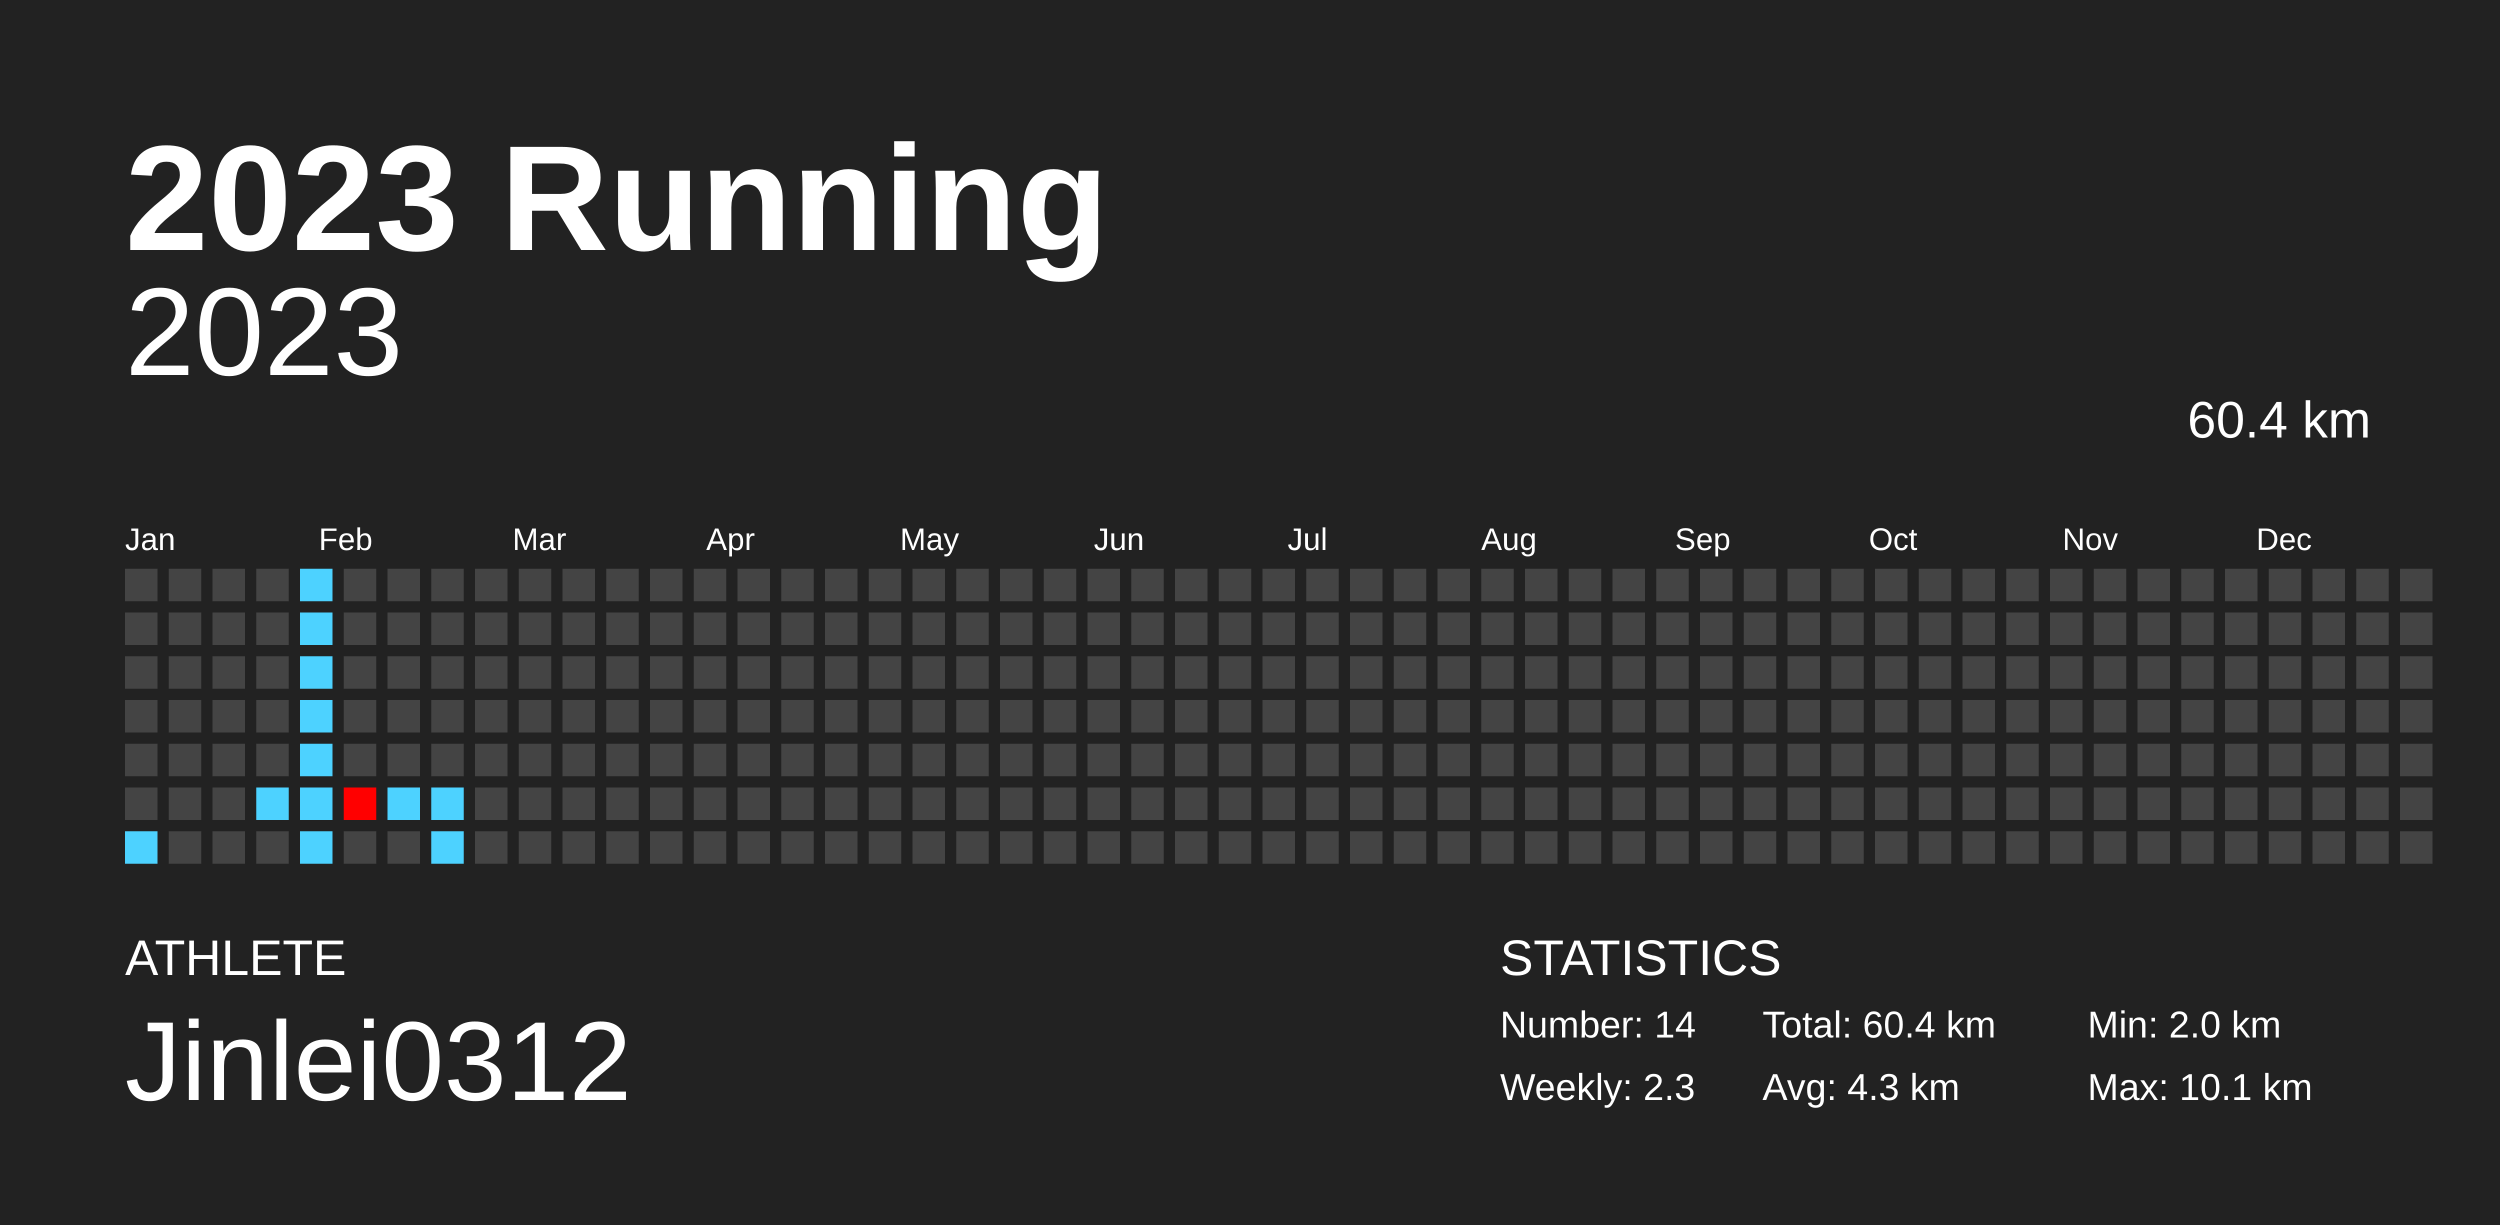
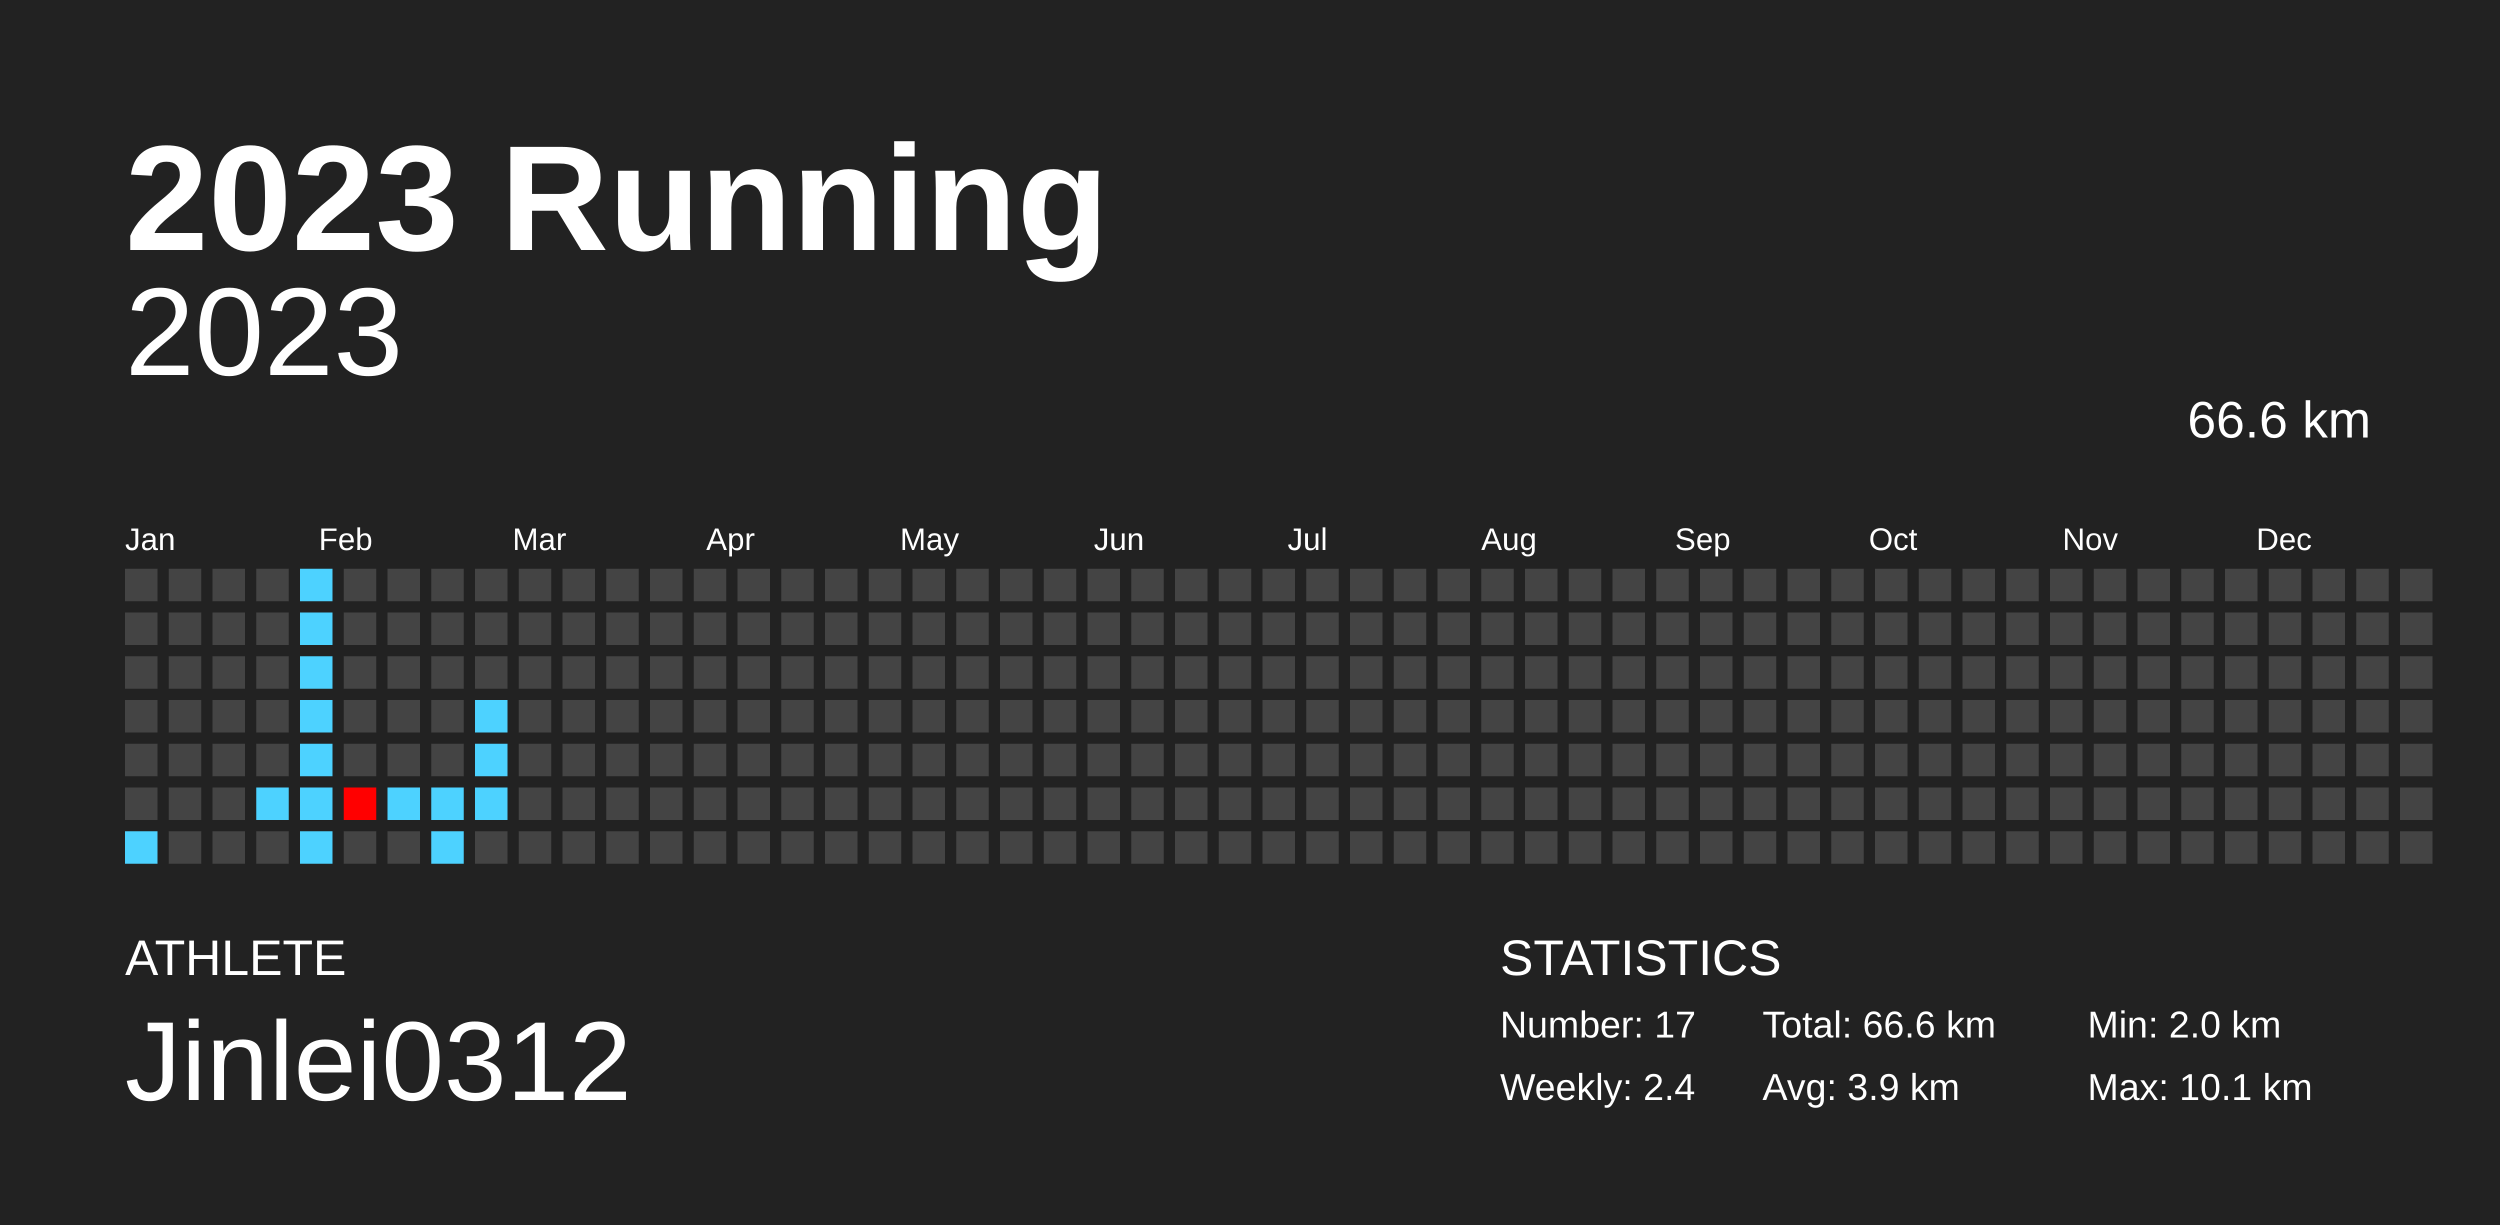
<svg xmlns="http://www.w3.org/2000/svg" baseProfile="full" height="98mm" version="1.1" viewBox="0,0,200,98" width="200mm">
  <defs />
  <rect fill="#222222" height="98" width="200" x="0" y="0" />
  <text fill="#FFFFFF" style="font-size:12px; font-family:Arial; font-weight:bold;" x="10" y="20">2023 Running</text>
  <text fill="#FFFFFF" style="font-size:4px; font-family:Arial" x="10" y="78">ATHLETE</text>
  <text fill="#FFFFFF" style="font-size:9px; font-family:Arial" x="10" y="88">Jinlei0312</text>
  <text fill="#FFFFFF" style="font-size:4px; font-family:Arial" x="120" y="78">STATISTICS</text>
-   <text fill="#FFFFFF" style="font-size:3px; font-family:Arial" x="120" y="83">Number: 14</text>
-   <text fill="#FFFFFF" style="font-size:3px; font-family:Arial" x="120" y="88">Weekly: 2.3</text>
-   <text fill="#FFFFFF" style="font-size:3px; font-family:Arial" x="141" y="83">Total: 60.4 km</text>
-   <text fill="#FFFFFF" style="font-size:3px; font-family:Arial" x="141" y="88">Avg: 4.3 km</text>
+   <text fill="#FFFFFF" style="font-size:3px; font-family:Arial" x="120" y="83">Number: 17</text>
+   <text fill="#FFFFFF" style="font-size:3px; font-family:Arial" x="120" y="88">Weekly: 2.4</text>
+   <text fill="#FFFFFF" style="font-size:3px; font-family:Arial" x="141" y="83">Total: 66.6 km</text>
+   <text fill="#FFFFFF" style="font-size:3px; font-family:Arial" x="141" y="88">Avg: 3.9 km</text>
  <text fill="#FFFFFF" style="font-size:3px; font-family:Arial" x="167" y="83">Min: 2.0 km</text>
  <text fill="#FFFFFF" style="font-size:3px; font-family:Arial" x="167" y="88">Max: 10.1 km</text>
  <text alignment-baseline="hanging" fill="#FFFFFF" style="font-size:10.0px; font-family:Arial;" x="10" y="30">2023</text>
-   <text alignment-baseline="hanging" fill="#FFFFFF" style="font-size:4.125px; font-family:Arial;" x="175" y="35">60.4 km</text>
+   <text alignment-baseline="hanging" fill="#FFFFFF" style="font-size:4.125px; font-family:Arial;" x="175" y="35">66.6 km</text>
  <text fill="#FFFFFF" style="font-size:2.5px; font-family:Arial" x="10.0" y="44">Jan</text>
  <text fill="#FFFFFF" style="font-size:2.5px; font-family:Arial" x="25.5" y="44">Feb</text>
  <text fill="#FFFFFF" style="font-size:2.5px; font-family:Arial" x="41.0" y="44">Mar</text>
  <text fill="#FFFFFF" style="font-size:2.5px; font-family:Arial" x="56.5" y="44">Apr</text>
  <text fill="#FFFFFF" style="font-size:2.5px; font-family:Arial" x="72.0" y="44">May</text>
  <text fill="#FFFFFF" style="font-size:2.5px; font-family:Arial" x="87.5" y="44">Jun</text>
  <text fill="#FFFFFF" style="font-size:2.5px; font-family:Arial" x="103.0" y="44">Jul</text>
  <text fill="#FFFFFF" style="font-size:2.5px; font-family:Arial" x="118.5" y="44">Aug</text>
  <text fill="#FFFFFF" style="font-size:2.5px; font-family:Arial" x="134.0" y="44">Sep</text>
  <text fill="#FFFFFF" style="font-size:2.5px; font-family:Arial" x="149.5" y="44">Oct</text>
  <text fill="#FFFFFF" style="font-size:2.5px; font-family:Arial" x="165.0" y="44">Nov</text>
  <text fill="#FFFFFF" style="font-size:2.5px; font-family:Arial" x="180.5" y="44">Dec</text>
  <rect fill="#444444" height="2.6" width="2.6" x="10.0" y="45.5" />
  <rect fill="#444444" height="2.6" width="2.6" x="10.0" y="49.0" />
  <rect fill="#444444" height="2.6" width="2.6" x="10.0" y="52.5" />
  <rect fill="#444444" height="2.6" width="2.6" x="10.0" y="56.0" />
  <rect fill="#444444" height="2.6" width="2.6" x="10.0" y="59.5" />
  <rect fill="#444444" height="2.6" width="2.6" x="10.0" y="63.0" />
  <rect fill="#4dd2ff" height="2.6" width="2.6" x="10.0" y="66.5" />
  <rect fill="#444444" height="2.6" width="2.6" x="13.5" y="45.5" />
  <rect fill="#444444" height="2.6" width="2.6" x="13.5" y="49.0" />
  <rect fill="#444444" height="2.6" width="2.6" x="13.5" y="52.5" />
  <rect fill="#444444" height="2.6" width="2.6" x="13.5" y="56.0" />
  <rect fill="#444444" height="2.6" width="2.6" x="13.5" y="59.5" />
  <rect fill="#444444" height="2.6" width="2.6" x="13.5" y="63.0" />
  <rect fill="#444444" height="2.6" width="2.6" x="13.5" y="66.5" />
  <rect fill="#444444" height="2.6" width="2.6" x="17.0" y="45.5" />
  <rect fill="#444444" height="2.6" width="2.6" x="17.0" y="49.0" />
  <rect fill="#444444" height="2.6" width="2.6" x="17.0" y="52.5" />
  <rect fill="#444444" height="2.6" width="2.6" x="17.0" y="56.0" />
  <rect fill="#444444" height="2.6" width="2.6" x="17.0" y="59.5" />
  <rect fill="#444444" height="2.6" width="2.6" x="17.0" y="63.0" />
  <rect fill="#444444" height="2.6" width="2.6" x="17.0" y="66.5" />
  <rect fill="#444444" height="2.6" width="2.6" x="20.5" y="45.5" />
  <rect fill="#444444" height="2.6" width="2.6" x="20.5" y="49.0" />
  <rect fill="#444444" height="2.6" width="2.6" x="20.5" y="52.5" />
  <rect fill="#444444" height="2.6" width="2.6" x="20.5" y="56.0" />
  <rect fill="#444444" height="2.6" width="2.6" x="20.5" y="59.5" />
  <rect fill="#4dd2ff" height="2.6" width="2.6" x="20.5" y="63.0" />
  <rect fill="#444444" height="2.6" width="2.6" x="20.5" y="66.5" />
  <rect fill="#4dd2ff" height="2.6" width="2.6" x="24.0" y="45.5" />
  <rect fill="#4dd2ff" height="2.6" width="2.6" x="24.0" y="49.0" />
  <rect fill="#4dd2ff" height="2.6" width="2.6" x="24.0" y="52.5" />
  <rect fill="#4dd2ff" height="2.6" width="2.6" x="24.0" y="56.0" />
  <rect fill="#4dd2ff" height="2.6" width="2.6" x="24.0" y="59.5" />
  <rect fill="#4dd2ff" height="2.6" width="2.6" x="24.0" y="63.0" />
  <rect fill="#4dd2ff" height="2.6" width="2.6" x="24.0" y="66.5" />
  <rect fill="#444444" height="2.6" width="2.6" x="27.5" y="45.5" />
  <rect fill="#444444" height="2.6" width="2.6" x="27.5" y="49.0" />
  <rect fill="#444444" height="2.6" width="2.6" x="27.5" y="52.5" />
  <rect fill="#444444" height="2.6" width="2.6" x="27.5" y="56.0" />
  <rect fill="#444444" height="2.6" width="2.6" x="27.5" y="59.5" />
  <rect fill="#ff0000" height="2.6" width="2.6" x="27.5" y="63.0" />
  <rect fill="#444444" height="2.6" width="2.6" x="27.5" y="66.5" />
  <rect fill="#444444" height="2.6" width="2.6" x="31.0" y="45.5" />
  <rect fill="#444444" height="2.6" width="2.6" x="31.0" y="49.0" />
  <rect fill="#444444" height="2.6" width="2.6" x="31.0" y="52.5" />
  <rect fill="#444444" height="2.6" width="2.6" x="31.0" y="56.0" />
  <rect fill="#444444" height="2.6" width="2.6" x="31.0" y="59.5" />
  <rect fill="#4dd2ff" height="2.6" width="2.6" x="31.0" y="63.0" />
  <rect fill="#444444" height="2.6" width="2.6" x="31.0" y="66.5" />
  <rect fill="#444444" height="2.6" width="2.6" x="34.5" y="45.5" />
  <rect fill="#444444" height="2.6" width="2.6" x="34.5" y="49.0" />
  <rect fill="#444444" height="2.6" width="2.6" x="34.5" y="52.5" />
  <rect fill="#444444" height="2.6" width="2.6" x="34.5" y="56.0" />
  <rect fill="#444444" height="2.6" width="2.6" x="34.5" y="59.5" />
  <rect fill="#4dd2ff" height="2.6" width="2.6" x="34.5" y="63.0" />
  <rect fill="#4dd2ff" height="2.6" width="2.6" x="34.5" y="66.5" />
  <rect fill="#444444" height="2.6" width="2.6" x="38.0" y="45.5" />
  <rect fill="#444444" height="2.6" width="2.6" x="38.0" y="49.0" />
  <rect fill="#444444" height="2.6" width="2.6" x="38.0" y="52.5" />
-   <rect fill="#444444" height="2.6" width="2.6" x="38.0" y="56.0" />
-   <rect fill="#444444" height="2.6" width="2.6" x="38.0" y="59.5" />
-   <rect fill="#444444" height="2.6" width="2.6" x="38.0" y="63.0" />
+   <rect fill="#4dd2ff" height="2.6" width="2.6" x="38.0" y="56.0" />
+   <rect fill="#4dd2ff" height="2.6" width="2.6" x="38.0" y="59.5" />
+   <rect fill="#4dd2ff" height="2.6" width="2.6" x="38.0" y="63.0" />
  <rect fill="#444444" height="2.6" width="2.6" x="38.0" y="66.5" />
  <rect fill="#444444" height="2.6" width="2.6" x="41.5" y="45.5" />
  <rect fill="#444444" height="2.6" width="2.6" x="41.5" y="49.0" />
  <rect fill="#444444" height="2.6" width="2.6" x="41.5" y="52.5" />
  <rect fill="#444444" height="2.6" width="2.6" x="41.5" y="56.0" />
  <rect fill="#444444" height="2.6" width="2.6" x="41.5" y="59.5" />
  <rect fill="#444444" height="2.6" width="2.6" x="41.5" y="63.0" />
  <rect fill="#444444" height="2.6" width="2.6" x="41.5" y="66.5" />
  <rect fill="#444444" height="2.6" width="2.6" x="45.0" y="45.5" />
  <rect fill="#444444" height="2.6" width="2.6" x="45.0" y="49.0" />
  <rect fill="#444444" height="2.6" width="2.6" x="45.0" y="52.5" />
  <rect fill="#444444" height="2.6" width="2.6" x="45.0" y="56.0" />
  <rect fill="#444444" height="2.6" width="2.6" x="45.0" y="59.5" />
  <rect fill="#444444" height="2.6" width="2.6" x="45.0" y="63.0" />
  <rect fill="#444444" height="2.6" width="2.6" x="45.0" y="66.5" />
  <rect fill="#444444" height="2.6" width="2.6" x="48.5" y="45.5" />
  <rect fill="#444444" height="2.6" width="2.6" x="48.5" y="49.0" />
  <rect fill="#444444" height="2.6" width="2.6" x="48.5" y="52.5" />
  <rect fill="#444444" height="2.6" width="2.6" x="48.5" y="56.0" />
  <rect fill="#444444" height="2.6" width="2.6" x="48.5" y="59.5" />
  <rect fill="#444444" height="2.6" width="2.6" x="48.5" y="63.0" />
  <rect fill="#444444" height="2.6" width="2.6" x="48.5" y="66.5" />
  <rect fill="#444444" height="2.6" width="2.6" x="52.0" y="45.5" />
  <rect fill="#444444" height="2.6" width="2.6" x="52.0" y="49.0" />
  <rect fill="#444444" height="2.6" width="2.6" x="52.0" y="52.5" />
  <rect fill="#444444" height="2.6" width="2.6" x="52.0" y="56.0" />
  <rect fill="#444444" height="2.6" width="2.6" x="52.0" y="59.5" />
  <rect fill="#444444" height="2.6" width="2.6" x="52.0" y="63.0" />
  <rect fill="#444444" height="2.6" width="2.6" x="52.0" y="66.5" />
  <rect fill="#444444" height="2.6" width="2.6" x="55.5" y="45.5" />
  <rect fill="#444444" height="2.6" width="2.6" x="55.5" y="49.0" />
  <rect fill="#444444" height="2.6" width="2.6" x="55.5" y="52.5" />
  <rect fill="#444444" height="2.6" width="2.6" x="55.5" y="56.0" />
  <rect fill="#444444" height="2.6" width="2.6" x="55.5" y="59.5" />
  <rect fill="#444444" height="2.6" width="2.6" x="55.5" y="63.0" />
  <rect fill="#444444" height="2.6" width="2.6" x="55.5" y="66.5" />
  <rect fill="#444444" height="2.6" width="2.6" x="59.0" y="45.5" />
  <rect fill="#444444" height="2.6" width="2.6" x="59.0" y="49.0" />
  <rect fill="#444444" height="2.6" width="2.6" x="59.0" y="52.5" />
  <rect fill="#444444" height="2.6" width="2.6" x="59.0" y="56.0" />
  <rect fill="#444444" height="2.6" width="2.6" x="59.0" y="59.5" />
  <rect fill="#444444" height="2.6" width="2.6" x="59.0" y="63.0" />
  <rect fill="#444444" height="2.6" width="2.6" x="59.0" y="66.5" />
  <rect fill="#444444" height="2.6" width="2.6" x="62.5" y="45.5" />
  <rect fill="#444444" height="2.6" width="2.6" x="62.5" y="49.0" />
  <rect fill="#444444" height="2.6" width="2.6" x="62.5" y="52.5" />
  <rect fill="#444444" height="2.6" width="2.6" x="62.5" y="56.0" />
  <rect fill="#444444" height="2.6" width="2.6" x="62.5" y="59.5" />
  <rect fill="#444444" height="2.6" width="2.6" x="62.5" y="63.0" />
  <rect fill="#444444" height="2.6" width="2.6" x="62.5" y="66.5" />
  <rect fill="#444444" height="2.6" width="2.6" x="66.0" y="45.5" />
  <rect fill="#444444" height="2.6" width="2.6" x="66.0" y="49.0" />
  <rect fill="#444444" height="2.6" width="2.6" x="66.0" y="52.5" />
  <rect fill="#444444" height="2.6" width="2.6" x="66.0" y="56.0" />
  <rect fill="#444444" height="2.6" width="2.6" x="66.0" y="59.5" />
  <rect fill="#444444" height="2.6" width="2.6" x="66.0" y="63.0" />
  <rect fill="#444444" height="2.6" width="2.6" x="66.0" y="66.5" />
  <rect fill="#444444" height="2.6" width="2.6" x="69.5" y="45.5" />
  <rect fill="#444444" height="2.6" width="2.6" x="69.5" y="49.0" />
  <rect fill="#444444" height="2.6" width="2.6" x="69.5" y="52.5" />
  <rect fill="#444444" height="2.6" width="2.6" x="69.5" y="56.0" />
  <rect fill="#444444" height="2.6" width="2.6" x="69.5" y="59.5" />
  <rect fill="#444444" height="2.6" width="2.6" x="69.5" y="63.0" />
  <rect fill="#444444" height="2.6" width="2.6" x="69.5" y="66.5" />
  <rect fill="#444444" height="2.6" width="2.6" x="73.0" y="45.5" />
  <rect fill="#444444" height="2.6" width="2.6" x="73.0" y="49.0" />
  <rect fill="#444444" height="2.6" width="2.6" x="73.0" y="52.5" />
  <rect fill="#444444" height="2.6" width="2.6" x="73.0" y="56.0" />
  <rect fill="#444444" height="2.6" width="2.6" x="73.0" y="59.5" />
  <rect fill="#444444" height="2.6" width="2.6" x="73.0" y="63.0" />
  <rect fill="#444444" height="2.6" width="2.6" x="73.0" y="66.5" />
  <rect fill="#444444" height="2.6" width="2.6" x="76.5" y="45.5" />
  <rect fill="#444444" height="2.6" width="2.6" x="76.5" y="49.0" />
  <rect fill="#444444" height="2.6" width="2.6" x="76.5" y="52.5" />
  <rect fill="#444444" height="2.6" width="2.6" x="76.5" y="56.0" />
  <rect fill="#444444" height="2.6" width="2.6" x="76.5" y="59.5" />
  <rect fill="#444444" height="2.6" width="2.6" x="76.5" y="63.0" />
  <rect fill="#444444" height="2.6" width="2.6" x="76.5" y="66.5" />
  <rect fill="#444444" height="2.6" width="2.6" x="80.0" y="45.5" />
  <rect fill="#444444" height="2.6" width="2.6" x="80.0" y="49.0" />
  <rect fill="#444444" height="2.6" width="2.6" x="80.0" y="52.5" />
  <rect fill="#444444" height="2.6" width="2.6" x="80.0" y="56.0" />
  <rect fill="#444444" height="2.6" width="2.6" x="80.0" y="59.5" />
  <rect fill="#444444" height="2.6" width="2.6" x="80.0" y="63.0" />
  <rect fill="#444444" height="2.6" width="2.6" x="80.0" y="66.5" />
  <rect fill="#444444" height="2.6" width="2.6" x="83.5" y="45.5" />
  <rect fill="#444444" height="2.6" width="2.6" x="83.5" y="49.0" />
  <rect fill="#444444" height="2.6" width="2.6" x="83.5" y="52.5" />
  <rect fill="#444444" height="2.6" width="2.6" x="83.5" y="56.0" />
  <rect fill="#444444" height="2.6" width="2.6" x="83.5" y="59.5" />
  <rect fill="#444444" height="2.6" width="2.6" x="83.5" y="63.0" />
  <rect fill="#444444" height="2.6" width="2.6" x="83.5" y="66.5" />
  <rect fill="#444444" height="2.6" width="2.6" x="87.0" y="45.5" />
  <rect fill="#444444" height="2.6" width="2.6" x="87.0" y="49.0" />
  <rect fill="#444444" height="2.6" width="2.6" x="87.0" y="52.5" />
  <rect fill="#444444" height="2.6" width="2.6" x="87.0" y="56.0" />
  <rect fill="#444444" height="2.6" width="2.6" x="87.0" y="59.5" />
  <rect fill="#444444" height="2.6" width="2.6" x="87.0" y="63.0" />
  <rect fill="#444444" height="2.6" width="2.6" x="87.0" y="66.5" />
  <rect fill="#444444" height="2.6" width="2.6" x="90.5" y="45.5" />
  <rect fill="#444444" height="2.6" width="2.6" x="90.5" y="49.0" />
  <rect fill="#444444" height="2.6" width="2.6" x="90.5" y="52.5" />
  <rect fill="#444444" height="2.6" width="2.6" x="90.5" y="56.0" />
  <rect fill="#444444" height="2.6" width="2.6" x="90.5" y="59.5" />
  <rect fill="#444444" height="2.6" width="2.6" x="90.5" y="63.0" />
  <rect fill="#444444" height="2.6" width="2.6" x="90.5" y="66.5" />
  <rect fill="#444444" height="2.6" width="2.6" x="94.0" y="45.5" />
  <rect fill="#444444" height="2.6" width="2.6" x="94.0" y="49.0" />
  <rect fill="#444444" height="2.6" width="2.6" x="94.0" y="52.5" />
  <rect fill="#444444" height="2.6" width="2.6" x="94.0" y="56.0" />
  <rect fill="#444444" height="2.6" width="2.6" x="94.0" y="59.5" />
  <rect fill="#444444" height="2.6" width="2.6" x="94.0" y="63.0" />
  <rect fill="#444444" height="2.6" width="2.6" x="94.0" y="66.5" />
  <rect fill="#444444" height="2.6" width="2.6" x="97.5" y="45.5" />
  <rect fill="#444444" height="2.6" width="2.6" x="97.5" y="49.0" />
  <rect fill="#444444" height="2.6" width="2.6" x="97.5" y="52.5" />
  <rect fill="#444444" height="2.6" width="2.6" x="97.5" y="56.0" />
  <rect fill="#444444" height="2.6" width="2.6" x="97.5" y="59.5" />
  <rect fill="#444444" height="2.6" width="2.6" x="97.5" y="63.0" />
  <rect fill="#444444" height="2.6" width="2.6" x="97.5" y="66.5" />
  <rect fill="#444444" height="2.6" width="2.6" x="101.0" y="45.5" />
  <rect fill="#444444" height="2.6" width="2.6" x="101.0" y="49.0" />
  <rect fill="#444444" height="2.6" width="2.6" x="101.0" y="52.5" />
  <rect fill="#444444" height="2.6" width="2.6" x="101.0" y="56.0" />
  <rect fill="#444444" height="2.6" width="2.6" x="101.0" y="59.5" />
  <rect fill="#444444" height="2.6" width="2.6" x="101.0" y="63.0" />
  <rect fill="#444444" height="2.6" width="2.6" x="101.0" y="66.5" />
  <rect fill="#444444" height="2.6" width="2.6" x="104.5" y="45.5" />
  <rect fill="#444444" height="2.6" width="2.6" x="104.5" y="49.0" />
  <rect fill="#444444" height="2.6" width="2.6" x="104.5" y="52.5" />
  <rect fill="#444444" height="2.6" width="2.6" x="104.5" y="56.0" />
  <rect fill="#444444" height="2.6" width="2.6" x="104.5" y="59.5" />
  <rect fill="#444444" height="2.6" width="2.6" x="104.5" y="63.0" />
  <rect fill="#444444" height="2.6" width="2.6" x="104.5" y="66.5" />
  <rect fill="#444444" height="2.6" width="2.6" x="108.0" y="45.5" />
  <rect fill="#444444" height="2.6" width="2.6" x="108.0" y="49.0" />
  <rect fill="#444444" height="2.6" width="2.6" x="108.0" y="52.5" />
  <rect fill="#444444" height="2.6" width="2.6" x="108.0" y="56.0" />
  <rect fill="#444444" height="2.6" width="2.6" x="108.0" y="59.5" />
  <rect fill="#444444" height="2.6" width="2.6" x="108.0" y="63.0" />
  <rect fill="#444444" height="2.6" width="2.6" x="108.0" y="66.5" />
  <rect fill="#444444" height="2.6" width="2.6" x="111.5" y="45.5" />
  <rect fill="#444444" height="2.6" width="2.6" x="111.5" y="49.0" />
  <rect fill="#444444" height="2.6" width="2.6" x="111.5" y="52.5" />
  <rect fill="#444444" height="2.6" width="2.6" x="111.5" y="56.0" />
  <rect fill="#444444" height="2.6" width="2.6" x="111.5" y="59.5" />
  <rect fill="#444444" height="2.6" width="2.6" x="111.5" y="63.0" />
  <rect fill="#444444" height="2.6" width="2.6" x="111.5" y="66.5" />
  <rect fill="#444444" height="2.6" width="2.6" x="115.0" y="45.5" />
  <rect fill="#444444" height="2.6" width="2.6" x="115.0" y="49.0" />
  <rect fill="#444444" height="2.6" width="2.6" x="115.0" y="52.5" />
  <rect fill="#444444" height="2.6" width="2.6" x="115.0" y="56.0" />
  <rect fill="#444444" height="2.6" width="2.6" x="115.0" y="59.5" />
  <rect fill="#444444" height="2.6" width="2.6" x="115.0" y="63.0" />
  <rect fill="#444444" height="2.6" width="2.6" x="115.0" y="66.5" />
  <rect fill="#444444" height="2.6" width="2.6" x="118.5" y="45.5" />
  <rect fill="#444444" height="2.6" width="2.6" x="118.5" y="49.0" />
  <rect fill="#444444" height="2.6" width="2.6" x="118.5" y="52.5" />
  <rect fill="#444444" height="2.6" width="2.6" x="118.5" y="56.0" />
  <rect fill="#444444" height="2.6" width="2.6" x="118.5" y="59.5" />
  <rect fill="#444444" height="2.6" width="2.6" x="118.5" y="63.0" />
  <rect fill="#444444" height="2.6" width="2.6" x="118.5" y="66.5" />
  <rect fill="#444444" height="2.6" width="2.6" x="122.0" y="45.5" />
  <rect fill="#444444" height="2.6" width="2.6" x="122.0" y="49.0" />
  <rect fill="#444444" height="2.6" width="2.6" x="122.0" y="52.5" />
  <rect fill="#444444" height="2.6" width="2.6" x="122.0" y="56.0" />
  <rect fill="#444444" height="2.6" width="2.6" x="122.0" y="59.5" />
  <rect fill="#444444" height="2.6" width="2.6" x="122.0" y="63.0" />
  <rect fill="#444444" height="2.6" width="2.6" x="122.0" y="66.5" />
  <rect fill="#444444" height="2.6" width="2.6" x="125.5" y="45.5" />
  <rect fill="#444444" height="2.6" width="2.6" x="125.5" y="49.0" />
  <rect fill="#444444" height="2.6" width="2.6" x="125.5" y="52.5" />
  <rect fill="#444444" height="2.6" width="2.6" x="125.5" y="56.0" />
  <rect fill="#444444" height="2.6" width="2.6" x="125.5" y="59.5" />
  <rect fill="#444444" height="2.6" width="2.6" x="125.5" y="63.0" />
  <rect fill="#444444" height="2.6" width="2.6" x="125.5" y="66.5" />
  <rect fill="#444444" height="2.6" width="2.6" x="129.0" y="45.5" />
  <rect fill="#444444" height="2.6" width="2.6" x="129.0" y="49.0" />
  <rect fill="#444444" height="2.6" width="2.6" x="129.0" y="52.5" />
  <rect fill="#444444" height="2.6" width="2.6" x="129.0" y="56.0" />
  <rect fill="#444444" height="2.6" width="2.6" x="129.0" y="59.5" />
  <rect fill="#444444" height="2.6" width="2.6" x="129.0" y="63.0" />
  <rect fill="#444444" height="2.6" width="2.6" x="129.0" y="66.5" />
  <rect fill="#444444" height="2.6" width="2.6" x="132.5" y="45.5" />
  <rect fill="#444444" height="2.6" width="2.6" x="132.5" y="49.0" />
  <rect fill="#444444" height="2.6" width="2.6" x="132.5" y="52.5" />
  <rect fill="#444444" height="2.6" width="2.6" x="132.5" y="56.0" />
  <rect fill="#444444" height="2.6" width="2.6" x="132.5" y="59.5" />
  <rect fill="#444444" height="2.6" width="2.6" x="132.5" y="63.0" />
  <rect fill="#444444" height="2.6" width="2.6" x="132.5" y="66.5" />
  <rect fill="#444444" height="2.6" width="2.6" x="136.0" y="45.5" />
  <rect fill="#444444" height="2.6" width="2.6" x="136.0" y="49.0" />
  <rect fill="#444444" height="2.6" width="2.6" x="136.0" y="52.5" />
  <rect fill="#444444" height="2.6" width="2.6" x="136.0" y="56.0" />
  <rect fill="#444444" height="2.6" width="2.6" x="136.0" y="59.5" />
  <rect fill="#444444" height="2.6" width="2.6" x="136.0" y="63.0" />
  <rect fill="#444444" height="2.6" width="2.6" x="136.0" y="66.5" />
  <rect fill="#444444" height="2.6" width="2.6" x="139.5" y="45.5" />
  <rect fill="#444444" height="2.6" width="2.6" x="139.5" y="49.0" />
  <rect fill="#444444" height="2.6" width="2.6" x="139.5" y="52.5" />
  <rect fill="#444444" height="2.6" width="2.6" x="139.5" y="56.0" />
  <rect fill="#444444" height="2.6" width="2.6" x="139.5" y="59.5" />
  <rect fill="#444444" height="2.6" width="2.6" x="139.5" y="63.0" />
  <rect fill="#444444" height="2.6" width="2.6" x="139.5" y="66.5" />
  <rect fill="#444444" height="2.6" width="2.6" x="143.0" y="45.5" />
  <rect fill="#444444" height="2.6" width="2.6" x="143.0" y="49.0" />
  <rect fill="#444444" height="2.6" width="2.6" x="143.0" y="52.5" />
  <rect fill="#444444" height="2.6" width="2.6" x="143.0" y="56.0" />
  <rect fill="#444444" height="2.6" width="2.6" x="143.0" y="59.5" />
  <rect fill="#444444" height="2.6" width="2.6" x="143.0" y="63.0" />
  <rect fill="#444444" height="2.6" width="2.6" x="143.0" y="66.5" />
  <rect fill="#444444" height="2.6" width="2.6" x="146.5" y="45.5" />
  <rect fill="#444444" height="2.6" width="2.6" x="146.5" y="49.0" />
  <rect fill="#444444" height="2.6" width="2.6" x="146.5" y="52.5" />
  <rect fill="#444444" height="2.6" width="2.6" x="146.5" y="56.0" />
  <rect fill="#444444" height="2.6" width="2.6" x="146.5" y="59.5" />
  <rect fill="#444444" height="2.6" width="2.6" x="146.5" y="63.0" />
  <rect fill="#444444" height="2.6" width="2.6" x="146.5" y="66.5" />
  <rect fill="#444444" height="2.6" width="2.6" x="150.0" y="45.5" />
  <rect fill="#444444" height="2.6" width="2.6" x="150.0" y="49.0" />
  <rect fill="#444444" height="2.6" width="2.6" x="150.0" y="52.5" />
  <rect fill="#444444" height="2.6" width="2.6" x="150.0" y="56.0" />
  <rect fill="#444444" height="2.6" width="2.6" x="150.0" y="59.5" />
  <rect fill="#444444" height="2.6" width="2.6" x="150.0" y="63.0" />
  <rect fill="#444444" height="2.6" width="2.6" x="150.0" y="66.5" />
  <rect fill="#444444" height="2.6" width="2.6" x="153.5" y="45.5" />
  <rect fill="#444444" height="2.6" width="2.6" x="153.5" y="49.0" />
  <rect fill="#444444" height="2.6" width="2.6" x="153.5" y="52.5" />
  <rect fill="#444444" height="2.6" width="2.6" x="153.5" y="56.0" />
  <rect fill="#444444" height="2.6" width="2.6" x="153.5" y="59.5" />
  <rect fill="#444444" height="2.6" width="2.6" x="153.5" y="63.0" />
  <rect fill="#444444" height="2.6" width="2.6" x="153.5" y="66.5" />
  <rect fill="#444444" height="2.6" width="2.6" x="157.0" y="45.5" />
  <rect fill="#444444" height="2.6" width="2.6" x="157.0" y="49.0" />
  <rect fill="#444444" height="2.6" width="2.6" x="157.0" y="52.5" />
  <rect fill="#444444" height="2.6" width="2.6" x="157.0" y="56.0" />
  <rect fill="#444444" height="2.6" width="2.6" x="157.0" y="59.5" />
  <rect fill="#444444" height="2.6" width="2.6" x="157.0" y="63.0" />
  <rect fill="#444444" height="2.6" width="2.6" x="157.0" y="66.5" />
  <rect fill="#444444" height="2.6" width="2.6" x="160.5" y="45.5" />
  <rect fill="#444444" height="2.6" width="2.6" x="160.5" y="49.0" />
  <rect fill="#444444" height="2.6" width="2.6" x="160.5" y="52.5" />
  <rect fill="#444444" height="2.6" width="2.6" x="160.5" y="56.0" />
  <rect fill="#444444" height="2.6" width="2.6" x="160.5" y="59.5" />
  <rect fill="#444444" height="2.6" width="2.6" x="160.5" y="63.0" />
  <rect fill="#444444" height="2.6" width="2.6" x="160.5" y="66.5" />
  <rect fill="#444444" height="2.6" width="2.6" x="164.0" y="45.5" />
  <rect fill="#444444" height="2.6" width="2.6" x="164.0" y="49.0" />
  <rect fill="#444444" height="2.6" width="2.6" x="164.0" y="52.5" />
  <rect fill="#444444" height="2.6" width="2.6" x="164.0" y="56.0" />
  <rect fill="#444444" height="2.6" width="2.6" x="164.0" y="59.5" />
  <rect fill="#444444" height="2.6" width="2.6" x="164.0" y="63.0" />
  <rect fill="#444444" height="2.6" width="2.6" x="164.0" y="66.5" />
  <rect fill="#444444" height="2.6" width="2.6" x="167.5" y="45.5" />
  <rect fill="#444444" height="2.6" width="2.6" x="167.5" y="49.0" />
  <rect fill="#444444" height="2.6" width="2.6" x="167.5" y="52.5" />
  <rect fill="#444444" height="2.6" width="2.6" x="167.5" y="56.0" />
  <rect fill="#444444" height="2.6" width="2.6" x="167.5" y="59.5" />
  <rect fill="#444444" height="2.6" width="2.6" x="167.5" y="63.0" />
  <rect fill="#444444" height="2.6" width="2.6" x="167.5" y="66.5" />
  <rect fill="#444444" height="2.6" width="2.6" x="171.0" y="45.5" />
  <rect fill="#444444" height="2.6" width="2.6" x="171.0" y="49.0" />
  <rect fill="#444444" height="2.6" width="2.6" x="171.0" y="52.5" />
  <rect fill="#444444" height="2.6" width="2.6" x="171.0" y="56.0" />
  <rect fill="#444444" height="2.6" width="2.6" x="171.0" y="59.5" />
  <rect fill="#444444" height="2.6" width="2.6" x="171.0" y="63.0" />
  <rect fill="#444444" height="2.6" width="2.6" x="171.0" y="66.5" />
  <rect fill="#444444" height="2.6" width="2.6" x="174.5" y="45.5" />
  <rect fill="#444444" height="2.6" width="2.6" x="174.5" y="49.0" />
  <rect fill="#444444" height="2.6" width="2.6" x="174.5" y="52.5" />
  <rect fill="#444444" height="2.6" width="2.6" x="174.5" y="56.0" />
  <rect fill="#444444" height="2.6" width="2.6" x="174.5" y="59.5" />
  <rect fill="#444444" height="2.6" width="2.6" x="174.5" y="63.0" />
  <rect fill="#444444" height="2.6" width="2.6" x="174.5" y="66.5" />
  <rect fill="#444444" height="2.6" width="2.6" x="178.0" y="45.5" />
  <rect fill="#444444" height="2.6" width="2.6" x="178.0" y="49.0" />
  <rect fill="#444444" height="2.6" width="2.6" x="178.0" y="52.5" />
  <rect fill="#444444" height="2.6" width="2.6" x="178.0" y="56.0" />
  <rect fill="#444444" height="2.6" width="2.6" x="178.0" y="59.5" />
  <rect fill="#444444" height="2.6" width="2.6" x="178.0" y="63.0" />
  <rect fill="#444444" height="2.6" width="2.6" x="178.0" y="66.5" />
  <rect fill="#444444" height="2.6" width="2.6" x="181.5" y="45.5" />
  <rect fill="#444444" height="2.6" width="2.6" x="181.5" y="49.0" />
  <rect fill="#444444" height="2.6" width="2.6" x="181.5" y="52.5" />
  <rect fill="#444444" height="2.6" width="2.6" x="181.5" y="56.0" />
  <rect fill="#444444" height="2.6" width="2.6" x="181.5" y="59.5" />
  <rect fill="#444444" height="2.6" width="2.6" x="181.5" y="63.0" />
  <rect fill="#444444" height="2.6" width="2.6" x="181.5" y="66.5" />
  <rect fill="#444444" height="2.6" width="2.6" x="185.0" y="45.5" />
  <rect fill="#444444" height="2.6" width="2.6" x="185.0" y="49.0" />
  <rect fill="#444444" height="2.6" width="2.6" x="185.0" y="52.5" />
  <rect fill="#444444" height="2.6" width="2.6" x="185.0" y="56.0" />
  <rect fill="#444444" height="2.6" width="2.6" x="185.0" y="59.5" />
  <rect fill="#444444" height="2.6" width="2.6" x="185.0" y="63.0" />
  <rect fill="#444444" height="2.6" width="2.6" x="185.0" y="66.5" />
  <rect fill="#444444" height="2.6" width="2.6" x="188.5" y="45.5" />
  <rect fill="#444444" height="2.6" width="2.6" x="188.5" y="49.0" />
  <rect fill="#444444" height="2.6" width="2.6" x="188.5" y="52.5" />
  <rect fill="#444444" height="2.6" width="2.6" x="188.5" y="56.0" />
  <rect fill="#444444" height="2.6" width="2.6" x="188.5" y="59.5" />
  <rect fill="#444444" height="2.6" width="2.6" x="188.5" y="63.0" />
  <rect fill="#444444" height="2.6" width="2.6" x="188.5" y="66.5" />
  <rect fill="#444444" height="2.6" width="2.6" x="192.0" y="45.5" />
  <rect fill="#444444" height="2.6" width="2.6" x="192.0" y="49.0" />
  <rect fill="#444444" height="2.6" width="2.6" x="192.0" y="52.5" />
  <rect fill="#444444" height="2.6" width="2.6" x="192.0" y="56.0" />
  <rect fill="#444444" height="2.6" width="2.6" x="192.0" y="59.5" />
  <rect fill="#444444" height="2.6" width="2.6" x="192.0" y="63.0" />
  <rect fill="#444444" height="2.6" width="2.6" x="192.0" y="66.5" />
</svg>
